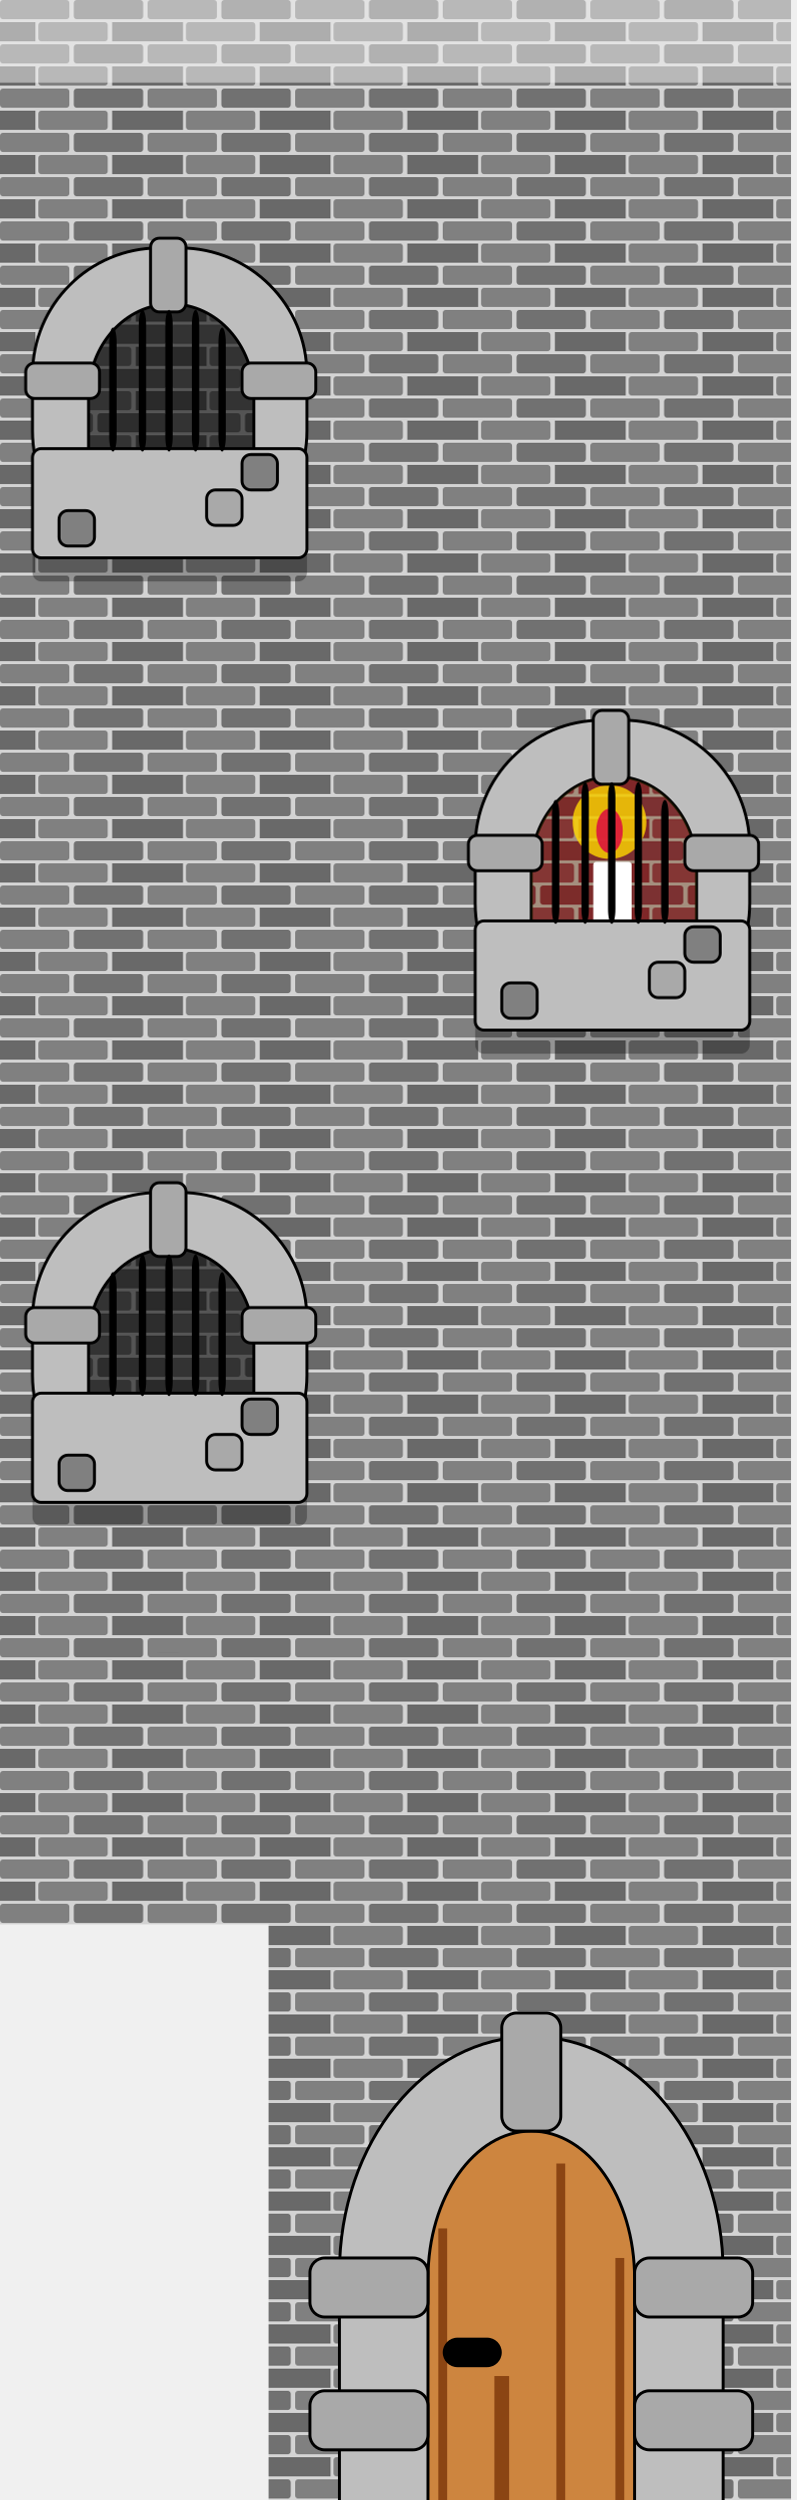
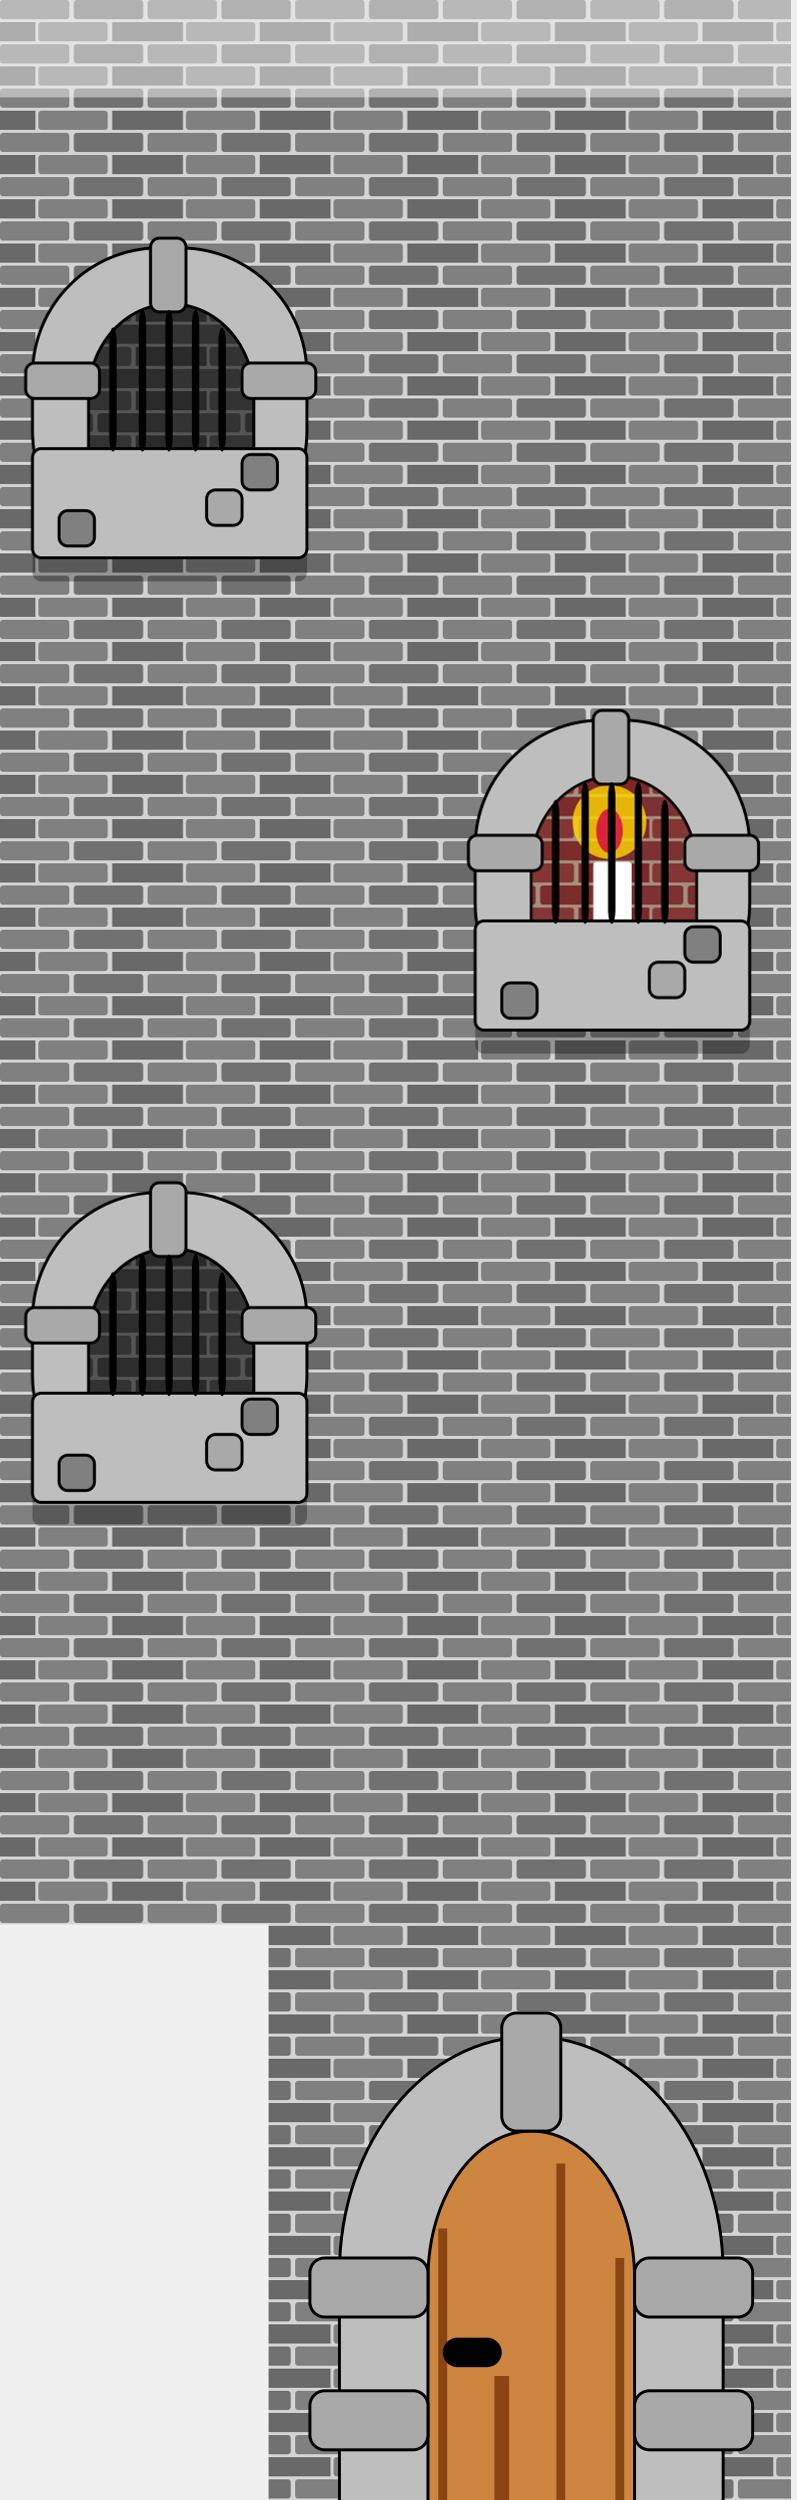
<svg xmlns="http://www.w3.org/2000/svg" width="270" height="847" class="cover5">
  <defs>
    <pattern id="redBricks" patternUnits="userSpaceOnUse" x="0" y="0" width="50" height="15">
      <rect width="50" height="15" x="0" y="0" fill="#dcc0c7" />
      <rect width="23.5" height="6.5" x="0" y="0" rx="1" fill="#9d2c4e" />
      <rect width="23.5" height="6.5" x="25" y="0" rx="1" fill="#9c2343" />
      <rect width="12" height="6.5" x="0" y="7.5" fill="#a11d3e" />
      <rect width="23.5" height="6.5" x="13" y="7.5" rx="1" fill="#aa3553" />
      <rect width="12" height="6.5" x="38" y="7.5" fill="#a11d3e" />
    </pattern>
    <pattern id="greyBricks" patternUnits="userSpaceOnUse" x="0" y="0" width="50" height="15">
      <rect width="50" height="15" x="0" y="0" fill="lightgrey" />
      <rect width="23.5" height="6.5" x="0" y="0" rx="1" fill="grey" />
      <rect width="23.5" height="6.5" x="25" y="0" rx="1" fill="#717171" />
      <rect width="12" height="6.5" x="0" y="7.5" fill="dimgrey" />
      <rect width="23.5" height="6.5" x="13" y="7.5" rx="1" fill="#808080" />
      <rect width="12" height="6.5" x="38" y="7.5" fill="dimgrey" />
    </pattern>
    <pattern id="windowPattern" patternUnits="userSpaceOnUse" x="8" y="80" width="150" height="160">
      <rect width="93" height="37" x="3" y="80" opacity=".3" rx="3" />
      <rect width="93" height="105" x="3" y="4" fill="#bebebe" rx="43" stroke="black" />
      <rect width="56" height="83" x="22" y="23" rx="31" stroke="black" fill="url(#greyBricks)" />
      <rect width="56" height="83" x="22" y="23" rx="31" opacity=".6" />
      <rect width="93" height="37" x="3" y="72" fill="#bebebe" rx="3" stroke="black" />
      <rect width="12" height="25" x="43" y=".7" fill="darkgrey" rx="3" stroke="black" />
      <rect width="25" height="12" x=".7" y="43" fill="darkgrey" rx="3" stroke="black" />
      <rect width="25" height="12" x="74" y="43" fill="darkgrey" rx="3" stroke="black" />
      <rect width="12" height="12" x="74" y="74" fill="grey" rx="3" stroke="black" />
      <rect width="12" height="12" x="62" y="86" fill="darkgrey" rx="3" stroke="black" />
      <rect width="12" height="12" x="12" y="93" fill="grey" rx="3" stroke="black" />
      <rect width="2.5" height="42" x="29" y="31" rx="5" />
      <rect width="2.5" height="48" x="39" y="25" rx="5" />
      <rect width="2.5" height="48" x="48" y="25" rx="5" />
      <rect width="2.5" height="48" x="57" y="25" rx="5" />
      <rect width="2.5" height="42" x="66" y="31" rx="5" />
    </pattern>
    <pattern id="windowCandle" patternUnits="userSpaceOnUse" x="8" y="80" width="150" height="160">
      <rect width="93" height="37" x="3" y="80" opacity=".3" rx="3" />
      <rect width="93" height="105" x="3" y="4" fill="#bebebe" rx="43" stroke="black" />
      <rect width="56" height="83" x="22" y="23" rx="31" stroke="black" fill="url(#redBricks)" />
      <rect width="56" height="83" x="22" y="23" rx="31" opacity=".3" />
      <rect width="56" height="83" x="22" y="23" rx="31" fill="gold" opacity=".1" />
      <rect width="13" height="22" x="43" y="52" rx="1" fill="white" />
      <rect width="25" height="25" x="36" y="26" rx="15" fill="gold" opacity=".8" />
      <rect width="9" height="15" x="44" y="34" rx="15" fill="crimson" opacity=".9" />
      <rect width="93" height="37" x="3" y="72" fill="#bebebe" rx="3" stroke="black" />
      <rect width="12" height="25" x="43" y=".7" fill="darkgrey" rx="3" stroke="black" />
      <rect width="25" height="12" x=".7" y="43" fill="darkgrey" rx="3" stroke="black" />
      <rect width="25" height="12" x="74" y="43" fill="darkgrey" rx="3" stroke="black" />
      <rect width="12" height="12" x="74" y="74" fill="grey" rx="3" stroke="black" />
      <rect width="12" height="12" x="62" y="86" fill="darkgrey" rx="3" stroke="black" />
      <rect width="12" height="12" x="12" y="93" fill="grey" rx="3" stroke="black" />
      <rect width="2.5" height="42" x="29" y="31" rx="5" />
      <rect width="2.5" height="48" x="39" y="25" rx="5" />
      <rect width="2.5" height="48" x="48" y="25" rx="5" />
      <rect width="2.5" height="48" x="57" y="25" rx="5" />
      <rect width="2.5" height="42" x="66" y="31" rx="5" />
    </pattern>
  </defs>
-   <rect width="268" height="33" x="0" y="0" fill="url(#greyBricks)" opacity=".5" />
-   <rect width="268" height="624" x="0" y="28" fill="url(#greyBricks)" />
+   <rect width="268" height="38" x="0" y="0" fill="url(#greyBricks)" opacity=".5" />
+   <rect width="268" height="619" x="0" y="33" fill="url(#greyBricks)" />
  <rect width="177" height="248" x="91" y="650.5" fill="url(#greyBricks)" />
  <rect width="134" height="175" x="0" y="40" fill="url(#windowPattern)" />
  <rect width="134" height="180" x="134" y="208" fill="url(#windowCandle)" />
  <rect width="134" height="180" x="0" y="380" fill="url(#windowPattern)" />
  <rect width="130" height="240" x="115" y="690" fill="#bebebe" rx="80" stroke="black" />
  <rect width="70" height="180" x="145" y="722" fill="peru" rx="50" stroke="black" />
  <rect width="20" height="40" x="170" y="682" fill="darkgrey" rx="5" stroke="black" />
  <rect width="40" height="20" x="105" y="765" fill="darkgrey" rx="5" stroke="black" />
  <rect width="40" height="20" x="105" y="810" fill="darkgrey" rx="5" stroke="black" />
  <rect width="40" height="20" x="215" y="765" fill="darkgrey" rx="5" stroke="black" />
  <rect width="40" height="20" x="215" y="810" fill="darkgrey" rx="5" stroke="black" />
  <line x1="150" y1="755" x2="150" y2="870" style="stroke:saddlebrown;stroke-width:3" />
  <line x1="170" y1="805" x2="170" y2="850" style="stroke:saddlebrown;stroke-width:5" />
  <line x1="210" y1="765" x2="210" y2="850" style="stroke:saddlebrown;stroke-width:3" />
  <line x1="190" y1="733" x2="190" y2="860" style="stroke:saddlebrown;stroke-width:3" />
  <rect width="20" height="10" x="150" y="792" rx="5" />
</svg>
